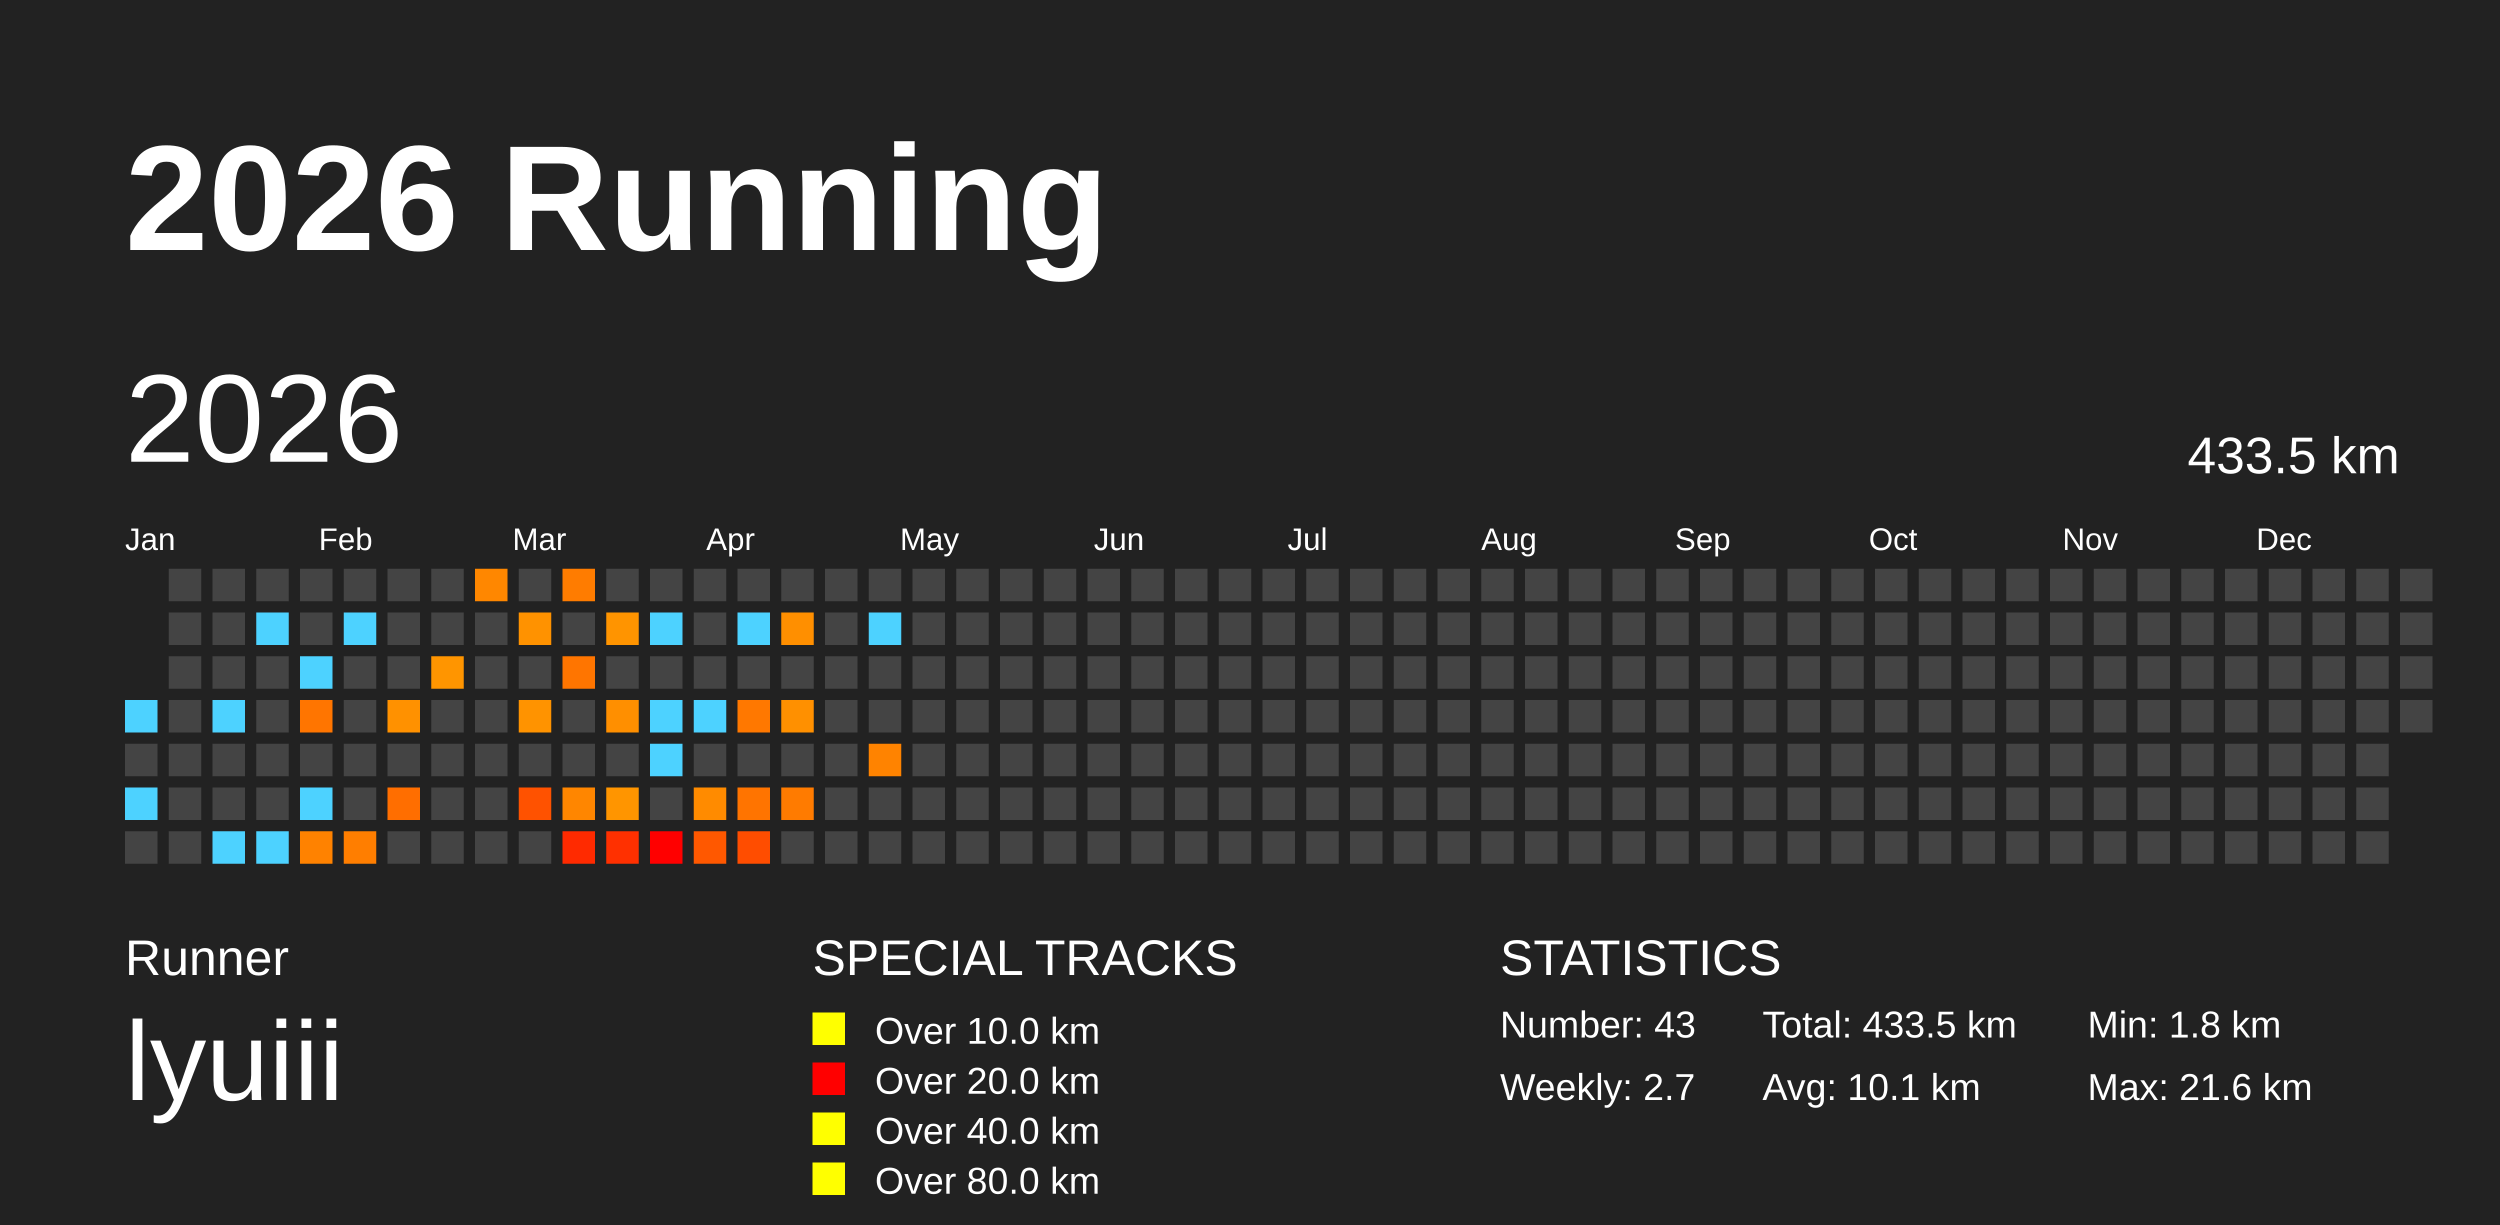
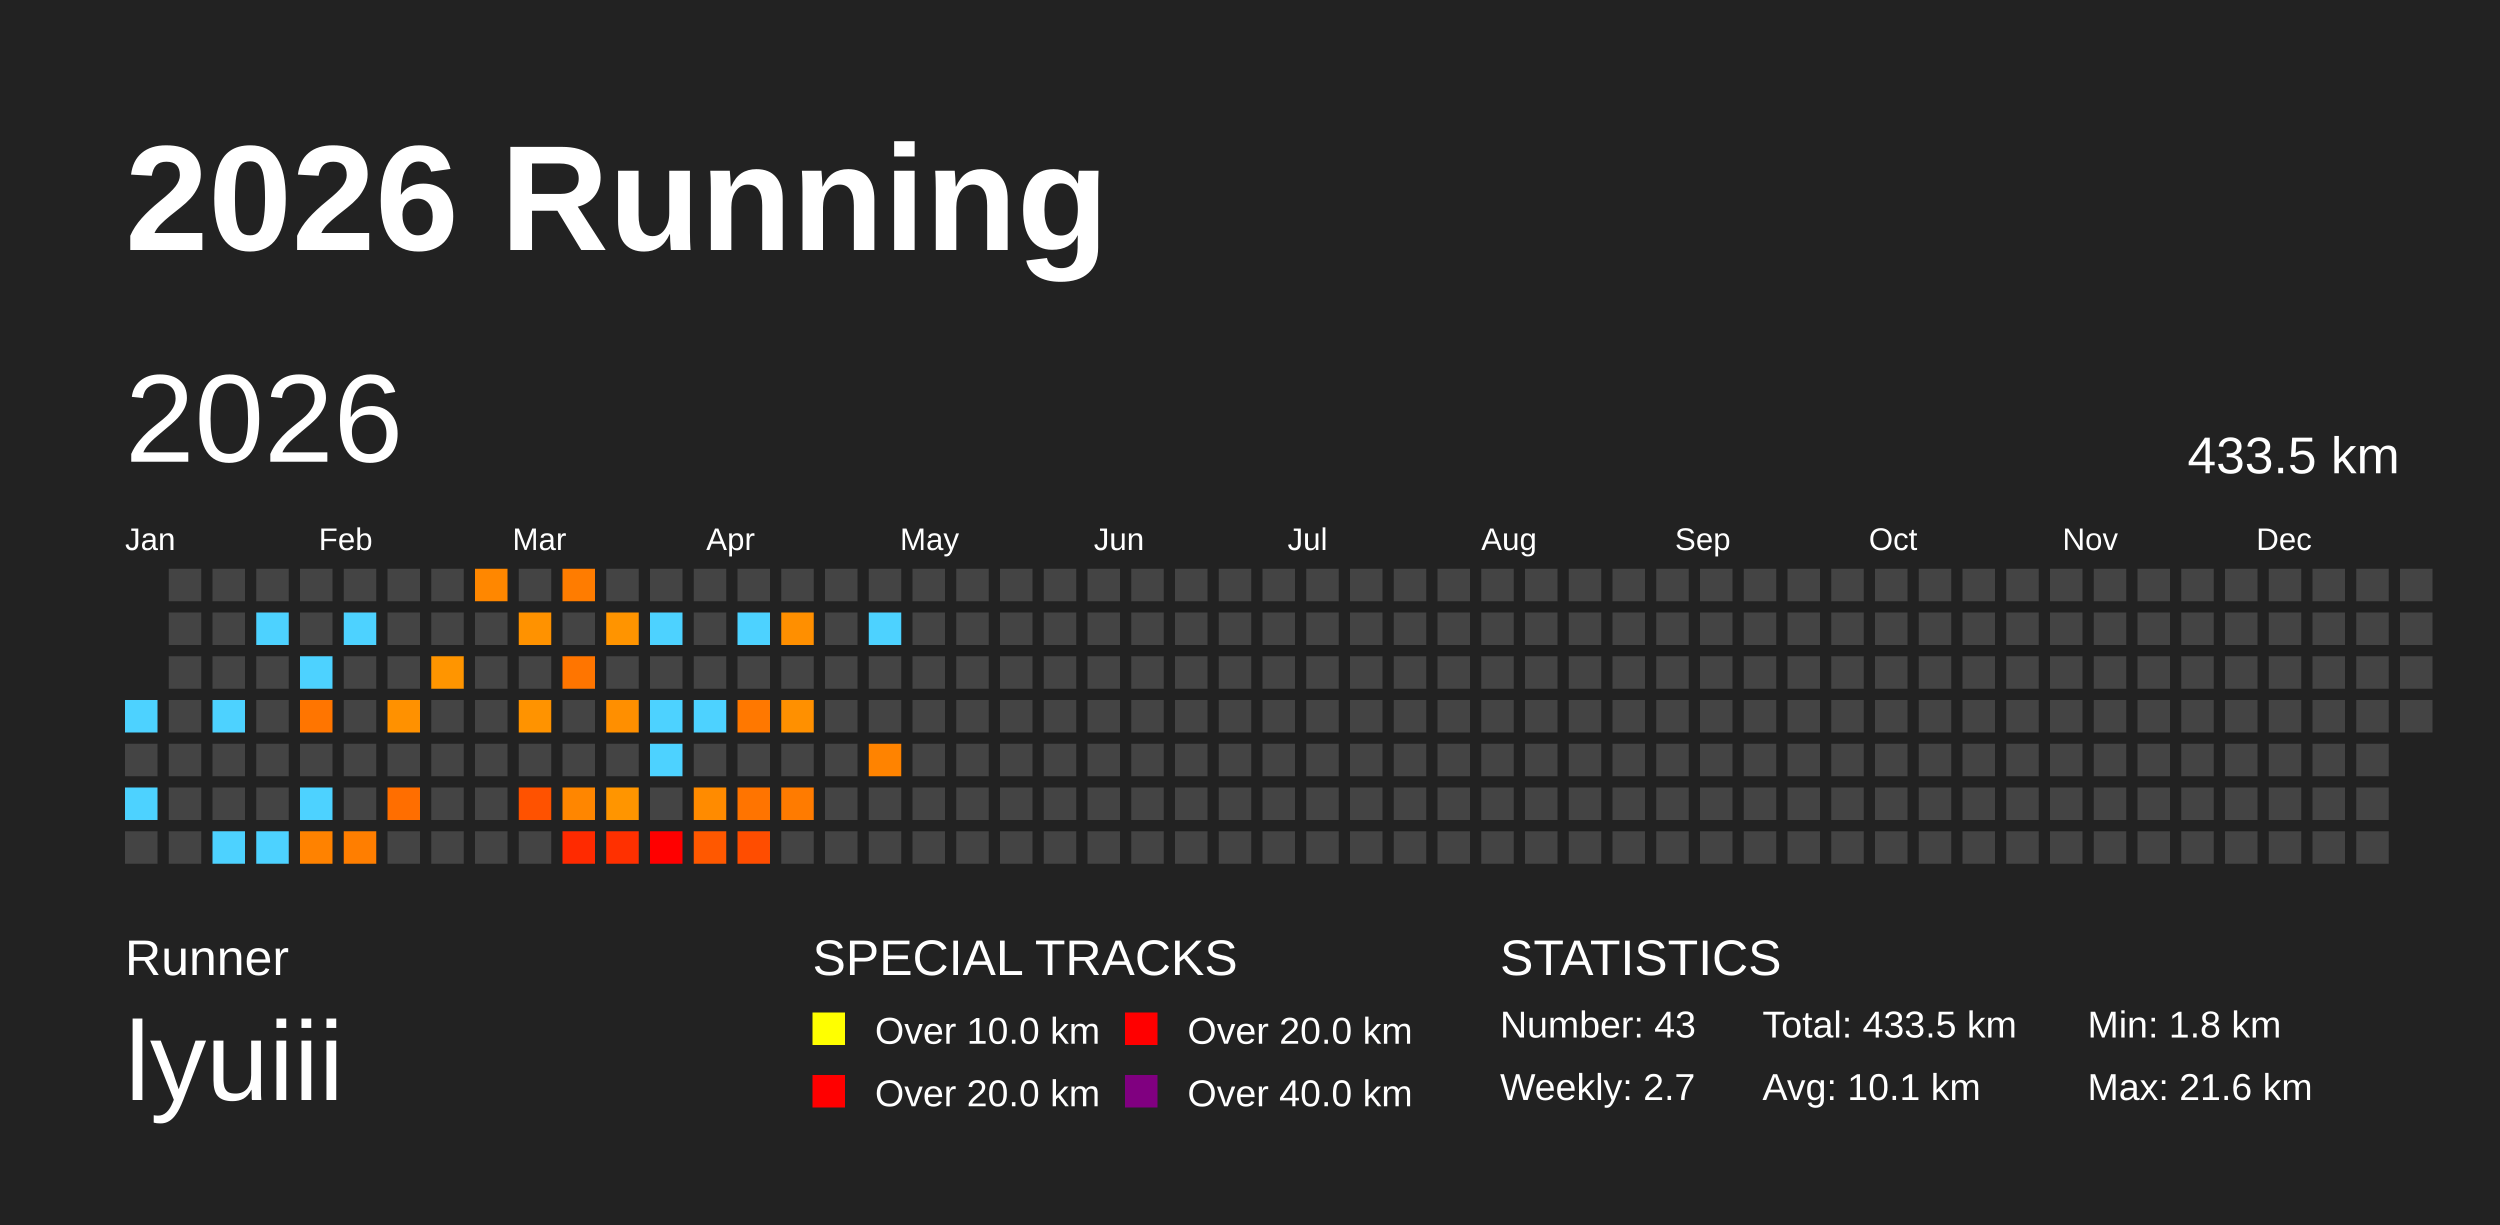
<svg xmlns="http://www.w3.org/2000/svg" baseProfile="full" height="98mm" version="1.1" viewBox="0,0,200,98" width="200mm">
  <defs />
  <rect fill="#222222" height="98" width="200" x="0" y="0" />
  <text fill="#FFFFFF" style="font-size:12px; font-family:Arial; font-weight:bold;" x="10" y="20">2026 Running</text>
  <text fill="#FFFFFF" style="font-size:4px; font-family:Arial" x="10" y="78">Runner</text>
  <text fill="#FFFFFF" style="font-size:9px; font-family:Arial" x="10" y="88">lyuiii</text>
  <text fill="#FFFFFF" style="font-size:4px; font-family:Arial" x="65" y="78">SPECIAL TRACKS</text>
  <rect fill="yellow" height="2.6" width="2.6" x="65" y="81" />
  <text fill="#FFFFFF" style="font-size:3px; font-family:Arial" x="70" y="83.5">Over 10.0 km</text>
-   <rect fill="red" height="2.6" width="2.6" x="65" y="85" />
-   <text fill="#FFFFFF" style="font-size:3px; font-family:Arial" x="70" y="87.5">Over 20.0 km</text>
-   <rect fill="yellow" height="2.6" width="2.6" x="65" y="89" />
-   <text fill="#FFFFFF" style="font-size:3px; font-family:Arial" x="70" y="91.5">Over 40.0 km</text>
-   <rect fill="yellow" height="2.6" width="2.6" x="65" y="93" />
-   <text fill="#FFFFFF" style="font-size:3px; font-family:Arial" x="70" y="95.5">Over 80.0 km</text>
+   <rect fill="red" height="2.6" width="2.6" x="65" y="86" />
+   <text fill="#FFFFFF" style="font-size:3px; font-family:Arial" x="70" y="88.5">Over 20.0 km</text>
+   <rect fill="#FF0000" height="2.6" width="2.6" x="90" y="81" />
+   <text fill="#FFFFFF" style="font-size:3px; font-family:Arial" x="95" y="83.5">Over 20.0 km</text>
+   <rect fill="#800080" height="2.6" width="2.6" x="90" y="86" />
+   <text fill="#FFFFFF" style="font-size:3px; font-family:Arial" x="95" y="88.5">Over 40.0 km</text>
  <text fill="#FFFFFF" style="font-size:4px; font-family:Arial" x="120" y="78">STATISTICS</text>
  <text fill="#FFFFFF" style="font-size:3px; font-family:Arial" x="120" y="83">Number: 43</text>
  <text fill="#FFFFFF" style="font-size:3px; font-family:Arial" x="120" y="88">Weekly: 2.7</text>
  <text fill="#FFFFFF" style="font-size:3px; font-family:Arial" x="141" y="83">Total: 433.5 km</text>
  <text fill="#FFFFFF" style="font-size:3px; font-family:Arial" x="141" y="88">Avg: 10.1 km</text>
  <text fill="#FFFFFF" style="font-size:3px; font-family:Arial" x="167" y="83">Min: 1.8 km</text>
  <text fill="#FFFFFF" style="font-size:3px; font-family:Arial" x="167" y="88">Max: 21.6 km</text>
  <text dominant-baseline="hanging" fill="#FFFFFF" style="font-size:10.0px; font-family:Arial;" x="10" y="30">2026</text>
  <text dominant-baseline="hanging" fill="#FFFFFF" style="font-size:4.125px; font-family:Arial;" x="175" y="35">433.5 km</text>
  <text fill="#FFFFFF" style="font-size:2.5px; font-family:Arial" x="10.0" y="44">Jan</text>
  <text fill="#FFFFFF" style="font-size:2.5px; font-family:Arial" x="25.5" y="44">Feb</text>
  <text fill="#FFFFFF" style="font-size:2.5px; font-family:Arial" x="41.0" y="44">Mar</text>
  <text fill="#FFFFFF" style="font-size:2.5px; font-family:Arial" x="56.5" y="44">Apr</text>
  <text fill="#FFFFFF" style="font-size:2.5px; font-family:Arial" x="72.0" y="44">May</text>
  <text fill="#FFFFFF" style="font-size:2.5px; font-family:Arial" x="87.5" y="44">Jun</text>
  <text fill="#FFFFFF" style="font-size:2.5px; font-family:Arial" x="103.0" y="44">Jul</text>
  <text fill="#FFFFFF" style="font-size:2.5px; font-family:Arial" x="118.5" y="44">Aug</text>
  <text fill="#FFFFFF" style="font-size:2.5px; font-family:Arial" x="134.0" y="44">Sep</text>
  <text fill="#FFFFFF" style="font-size:2.5px; font-family:Arial" x="149.5" y="44">Oct</text>
  <text fill="#FFFFFF" style="font-size:2.5px; font-family:Arial" x="165.0" y="44">Nov</text>
  <text fill="#FFFFFF" style="font-size:2.5px; font-family:Arial" x="180.5" y="44">Dec</text>
  <rect fill="#4dd2ff" height="2.6" width="2.6" x="10.0" y="56.0" />
  <rect fill="#444444" height="2.6" width="2.6" x="10.0" y="59.5" />
  <rect fill="#4dd2ff" height="2.6" width="2.6" x="10.0" y="63.0" />
  <rect fill="#444444" height="2.6" width="2.6" x="10.0" y="66.5" />
  <rect fill="#444444" height="2.6" width="2.6" x="13.5" y="45.5" />
  <rect fill="#444444" height="2.6" width="2.6" x="13.5" y="49.0" />
  <rect fill="#444444" height="2.6" width="2.6" x="13.5" y="52.5" />
  <rect fill="#444444" height="2.6" width="2.6" x="13.5" y="56.0" />
  <rect fill="#444444" height="2.6" width="2.6" x="13.5" y="59.5" />
  <rect fill="#444444" height="2.6" width="2.6" x="13.5" y="63.0" />
  <rect fill="#444444" height="2.6" width="2.6" x="13.5" y="66.5" />
  <rect fill="#444444" height="2.6" width="2.6" x="17.0" y="45.5" />
  <rect fill="#444444" height="2.6" width="2.6" x="17.0" y="49.0" />
  <rect fill="#444444" height="2.6" width="2.6" x="17.0" y="52.5" />
  <rect fill="#4dd2ff" height="2.6" width="2.6" x="17.0" y="56.0" />
  <rect fill="#444444" height="2.6" width="2.6" x="17.0" y="59.5" />
  <rect fill="#444444" height="2.6" width="2.6" x="17.0" y="63.0" />
  <rect fill="#4dd2ff" height="2.6" width="2.6" x="17.0" y="66.5" />
  <rect fill="#444444" height="2.6" width="2.6" x="20.5" y="45.5" />
  <rect fill="#4dd2ff" height="2.6" width="2.6" x="20.5" y="49.0" />
  <rect fill="#444444" height="2.6" width="2.6" x="20.5" y="52.5" />
  <rect fill="#444444" height="2.6" width="2.6" x="20.5" y="56.0" />
  <rect fill="#444444" height="2.6" width="2.6" x="20.5" y="59.5" />
  <rect fill="#444444" height="2.6" width="2.6" x="20.5" y="63.0" />
  <rect fill="#4dd2ff" height="2.6" width="2.6" x="20.5" y="66.5" />
  <rect fill="#444444" height="2.6" width="2.6" x="24.0" y="45.5" />
  <rect fill="#444444" height="2.6" width="2.6" x="24.0" y="49.0" />
  <rect fill="#4dd2ff" height="2.6" width="2.6" x="24.0" y="52.5" />
  <rect fill="#ff7500" height="2.6" width="2.6" x="24.0" y="56.0" />
  <rect fill="#444444" height="2.6" width="2.6" x="24.0" y="59.5" />
  <rect fill="#4dd2ff" height="2.6" width="2.6" x="24.0" y="63.0" />
  <rect fill="#ff8200" height="2.6" width="2.6" x="24.0" y="66.5" />
  <rect fill="#444444" height="2.6" width="2.6" x="27.5" y="45.5" />
  <rect fill="#4dd2ff" height="2.6" width="2.6" x="27.5" y="49.0" />
  <rect fill="#444444" height="2.6" width="2.6" x="27.5" y="52.5" />
  <rect fill="#444444" height="2.6" width="2.6" x="27.5" y="56.0" />
  <rect fill="#444444" height="2.6" width="2.6" x="27.5" y="59.5" />
  <rect fill="#444444" height="2.6" width="2.6" x="27.5" y="63.0" />
  <rect fill="#ff7e00" height="2.6" width="2.6" x="27.5" y="66.5" />
  <rect fill="#444444" height="2.6" width="2.6" x="31.0" y="45.5" />
  <rect fill="#444444" height="2.6" width="2.6" x="31.0" y="49.0" />
  <rect fill="#444444" height="2.6" width="2.6" x="31.0" y="52.5" />
  <rect fill="#ff9100" height="2.6" width="2.6" x="31.0" y="56.0" />
  <rect fill="#444444" height="2.6" width="2.6" x="31.0" y="59.5" />
  <rect fill="#ff6e00" height="2.6" width="2.6" x="31.0" y="63.0" />
  <rect fill="#444444" height="2.6" width="2.6" x="31.0" y="66.5" />
  <rect fill="#444444" height="2.6" width="2.6" x="34.5" y="45.5" />
  <rect fill="#444444" height="2.6" width="2.6" x="34.5" y="49.0" />
  <rect fill="#ff9500" height="2.6" width="2.6" x="34.5" y="52.5" />
  <rect fill="#444444" height="2.6" width="2.6" x="34.5" y="56.0" />
  <rect fill="#444444" height="2.6" width="2.6" x="34.5" y="59.5" />
  <rect fill="#444444" height="2.6" width="2.6" x="34.5" y="63.0" />
  <rect fill="#444444" height="2.6" width="2.6" x="34.5" y="66.5" />
  <rect fill="#ff8700" height="2.6" width="2.6" x="38.0" y="45.5" />
  <rect fill="#444444" height="2.6" width="2.6" x="38.0" y="49.0" />
  <rect fill="#444444" height="2.6" width="2.6" x="38.0" y="52.5" />
  <rect fill="#444444" height="2.6" width="2.6" x="38.0" y="56.0" />
  <rect fill="#444444" height="2.6" width="2.6" x="38.0" y="59.5" />
  <rect fill="#444444" height="2.6" width="2.6" x="38.0" y="63.0" />
  <rect fill="#444444" height="2.6" width="2.6" x="38.0" y="66.5" />
  <rect fill="#444444" height="2.6" width="2.6" x="41.5" y="45.5" />
  <rect fill="#ff9200" height="2.6" width="2.6" x="41.5" y="49.0" />
  <rect fill="#444444" height="2.6" width="2.6" x="41.5" y="52.5" />
  <rect fill="#ff9300" height="2.6" width="2.6" x="41.5" y="56.0" />
  <rect fill="#444444" height="2.6" width="2.6" x="41.5" y="59.5" />
  <rect fill="#ff5200" height="2.6" width="2.6" x="41.5" y="63.0" />
  <rect fill="#444444" height="2.6" width="2.6" x="41.5" y="66.5" />
  <rect fill="#ff7c00" height="2.6" width="2.6" x="45.0" y="45.5" />
  <rect fill="#444444" height="2.6" width="2.6" x="45.0" y="49.0" />
  <rect fill="#ff7500" height="2.6" width="2.6" x="45.0" y="52.5" />
  <rect fill="#444444" height="2.6" width="2.6" x="45.0" y="56.0" />
  <rect fill="#444444" height="2.6" width="2.6" x="45.0" y="59.5" />
  <rect fill="#ff8600" height="2.6" width="2.6" x="45.0" y="63.0" />
  <rect fill="#ff2a00" height="2.6" width="2.6" x="45.0" y="66.5" />
  <rect fill="#444444" height="2.6" width="2.6" x="48.5" y="45.5" />
  <rect fill="#ff9400" height="2.6" width="2.6" x="48.5" y="49.0" />
  <rect fill="#444444" height="2.6" width="2.6" x="48.5" y="52.5" />
  <rect fill="#ff8f00" height="2.6" width="2.6" x="48.5" y="56.0" />
  <rect fill="#444444" height="2.6" width="2.6" x="48.5" y="59.5" />
  <rect fill="#ff9500" height="2.6" width="2.6" x="48.5" y="63.0" />
  <rect fill="#ff3000" height="2.6" width="2.6" x="48.5" y="66.5" />
  <rect fill="#444444" height="2.6" width="2.6" x="52.0" y="45.5" />
  <rect fill="#4dd2ff" height="2.6" width="2.6" x="52.0" y="49.0" />
  <rect fill="#444444" height="2.6" width="2.6" x="52.0" y="52.5" />
  <rect fill="#4dd2ff" height="2.6" width="2.6" x="52.0" y="56.0" />
  <rect fill="#4dd2ff" height="2.6" width="2.6" x="52.0" y="59.5" />
  <rect fill="#444444" height="2.6" width="2.6" x="52.0" y="63.0" />
  <rect fill="red" height="2.6" width="2.6" x="52.0" y="66.5" />
  <rect fill="#444444" height="2.6" width="2.6" x="55.5" y="45.5" />
  <rect fill="#444444" height="2.6" width="2.6" x="55.5" y="49.0" />
  <rect fill="#444444" height="2.6" width="2.6" x="55.5" y="52.5" />
  <rect fill="#4dd2ff" height="2.6" width="2.6" x="55.5" y="56.0" />
  <rect fill="#444444" height="2.6" width="2.6" x="55.5" y="59.5" />
  <rect fill="#ff8b00" height="2.6" width="2.6" x="55.5" y="63.0" />
  <rect fill="#ff5800" height="2.6" width="2.6" x="55.5" y="66.5" />
  <rect fill="#444444" height="2.6" width="2.6" x="59.0" y="45.5" />
  <rect fill="#4dd2ff" height="2.6" width="2.6" x="59.0" y="49.0" />
  <rect fill="#444444" height="2.6" width="2.6" x="59.0" y="52.5" />
  <rect fill="#ff7800" height="2.6" width="2.6" x="59.0" y="56.0" />
  <rect fill="#444444" height="2.6" width="2.6" x="59.0" y="59.5" />
  <rect fill="#ff7400" height="2.6" width="2.6" x="59.0" y="63.0" />
  <rect fill="#ff4d00" height="2.6" width="2.6" x="59.0" y="66.5" />
  <rect fill="#444444" height="2.6" width="2.6" x="62.5" y="45.5" />
  <rect fill="#ff8f00" height="2.6" width="2.6" x="62.5" y="49.0" />
  <rect fill="#444444" height="2.6" width="2.6" x="62.5" y="52.5" />
  <rect fill="#ff9000" height="2.6" width="2.6" x="62.5" y="56.0" />
  <rect fill="#444444" height="2.6" width="2.6" x="62.5" y="59.5" />
  <rect fill="#ff7b00" height="2.6" width="2.6" x="62.5" y="63.0" />
  <rect fill="#444444" height="2.6" width="2.6" x="62.5" y="66.5" />
  <rect fill="#444444" height="2.6" width="2.6" x="66.0" y="45.5" />
  <rect fill="#444444" height="2.6" width="2.6" x="66.0" y="49.0" />
  <rect fill="#444444" height="2.6" width="2.6" x="66.0" y="52.5" />
  <rect fill="#444444" height="2.6" width="2.6" x="66.0" y="56.0" />
  <rect fill="#444444" height="2.6" width="2.6" x="66.0" y="59.5" />
  <rect fill="#444444" height="2.6" width="2.6" x="66.0" y="63.0" />
  <rect fill="#444444" height="2.6" width="2.6" x="66.0" y="66.5" />
  <rect fill="#444444" height="2.6" width="2.6" x="69.5" y="45.5" />
  <rect fill="#4dd2ff" height="2.6" width="2.6" x="69.5" y="49.0" />
  <rect fill="#444444" height="2.6" width="2.6" x="69.5" y="52.5" />
  <rect fill="#444444" height="2.6" width="2.6" x="69.5" y="56.0" />
  <rect fill="#ff8300" height="2.6" width="2.6" x="69.5" y="59.5" />
  <rect fill="#444444" height="2.6" width="2.6" x="69.5" y="63.0" />
  <rect fill="#444444" height="2.6" width="2.6" x="69.5" y="66.5" />
  <rect fill="#444444" height="2.6" width="2.6" x="73.0" y="45.5" />
  <rect fill="#444444" height="2.6" width="2.6" x="73.0" y="49.0" />
  <rect fill="#444444" height="2.6" width="2.6" x="73.0" y="52.5" />
  <rect fill="#444444" height="2.6" width="2.6" x="73.0" y="56.0" />
  <rect fill="#444444" height="2.6" width="2.6" x="73.0" y="59.5" />
  <rect fill="#444444" height="2.6" width="2.6" x="73.0" y="63.0" />
  <rect fill="#444444" height="2.6" width="2.6" x="73.0" y="66.5" />
  <rect fill="#444444" height="2.6" width="2.6" x="76.5" y="45.5" />
  <rect fill="#444444" height="2.6" width="2.6" x="76.5" y="49.0" />
  <rect fill="#444444" height="2.6" width="2.6" x="76.5" y="52.5" />
  <rect fill="#444444" height="2.6" width="2.6" x="76.5" y="56.0" />
  <rect fill="#444444" height="2.6" width="2.6" x="76.5" y="59.5" />
  <rect fill="#444444" height="2.6" width="2.6" x="76.5" y="63.0" />
  <rect fill="#444444" height="2.6" width="2.6" x="76.5" y="66.5" />
  <rect fill="#444444" height="2.6" width="2.6" x="80.0" y="45.5" />
  <rect fill="#444444" height="2.6" width="2.6" x="80.0" y="49.0" />
  <rect fill="#444444" height="2.6" width="2.6" x="80.0" y="52.5" />
  <rect fill="#444444" height="2.6" width="2.6" x="80.0" y="56.0" />
  <rect fill="#444444" height="2.6" width="2.6" x="80.0" y="59.5" />
  <rect fill="#444444" height="2.6" width="2.6" x="80.0" y="63.0" />
  <rect fill="#444444" height="2.6" width="2.6" x="80.0" y="66.5" />
  <rect fill="#444444" height="2.6" width="2.6" x="83.5" y="45.5" />
  <rect fill="#444444" height="2.6" width="2.6" x="83.5" y="49.0" />
  <rect fill="#444444" height="2.6" width="2.6" x="83.5" y="52.5" />
  <rect fill="#444444" height="2.6" width="2.6" x="83.5" y="56.0" />
  <rect fill="#444444" height="2.6" width="2.6" x="83.5" y="59.5" />
  <rect fill="#444444" height="2.6" width="2.6" x="83.5" y="63.0" />
  <rect fill="#444444" height="2.6" width="2.6" x="83.5" y="66.5" />
  <rect fill="#444444" height="2.6" width="2.6" x="87.0" y="45.5" />
  <rect fill="#444444" height="2.6" width="2.6" x="87.0" y="49.0" />
  <rect fill="#444444" height="2.6" width="2.6" x="87.0" y="52.5" />
  <rect fill="#444444" height="2.6" width="2.6" x="87.0" y="56.0" />
  <rect fill="#444444" height="2.6" width="2.6" x="87.0" y="59.5" />
  <rect fill="#444444" height="2.6" width="2.6" x="87.0" y="63.0" />
  <rect fill="#444444" height="2.6" width="2.6" x="87.0" y="66.5" />
  <rect fill="#444444" height="2.6" width="2.6" x="90.5" y="45.5" />
  <rect fill="#444444" height="2.6" width="2.6" x="90.5" y="49.0" />
  <rect fill="#444444" height="2.6" width="2.6" x="90.5" y="52.5" />
  <rect fill="#444444" height="2.6" width="2.6" x="90.5" y="56.0" />
  <rect fill="#444444" height="2.6" width="2.6" x="90.5" y="59.5" />
  <rect fill="#444444" height="2.6" width="2.6" x="90.5" y="63.0" />
  <rect fill="#444444" height="2.6" width="2.6" x="90.5" y="66.5" />
  <rect fill="#444444" height="2.6" width="2.6" x="94.0" y="45.5" />
  <rect fill="#444444" height="2.6" width="2.6" x="94.0" y="49.0" />
  <rect fill="#444444" height="2.6" width="2.6" x="94.0" y="52.5" />
  <rect fill="#444444" height="2.6" width="2.6" x="94.0" y="56.0" />
  <rect fill="#444444" height="2.6" width="2.6" x="94.0" y="59.5" />
  <rect fill="#444444" height="2.6" width="2.6" x="94.0" y="63.0" />
  <rect fill="#444444" height="2.6" width="2.6" x="94.0" y="66.5" />
  <rect fill="#444444" height="2.6" width="2.6" x="97.5" y="45.5" />
  <rect fill="#444444" height="2.6" width="2.6" x="97.5" y="49.0" />
  <rect fill="#444444" height="2.6" width="2.6" x="97.5" y="52.5" />
  <rect fill="#444444" height="2.6" width="2.6" x="97.5" y="56.0" />
  <rect fill="#444444" height="2.6" width="2.6" x="97.5" y="59.5" />
  <rect fill="#444444" height="2.6" width="2.6" x="97.5" y="63.0" />
  <rect fill="#444444" height="2.6" width="2.6" x="97.5" y="66.5" />
  <rect fill="#444444" height="2.6" width="2.6" x="101.0" y="45.5" />
  <rect fill="#444444" height="2.6" width="2.6" x="101.0" y="49.0" />
  <rect fill="#444444" height="2.6" width="2.6" x="101.0" y="52.5" />
  <rect fill="#444444" height="2.6" width="2.6" x="101.0" y="56.0" />
  <rect fill="#444444" height="2.6" width="2.6" x="101.0" y="59.5" />
  <rect fill="#444444" height="2.6" width="2.6" x="101.0" y="63.0" />
  <rect fill="#444444" height="2.6" width="2.6" x="101.0" y="66.5" />
  <rect fill="#444444" height="2.6" width="2.6" x="104.5" y="45.5" />
  <rect fill="#444444" height="2.6" width="2.6" x="104.5" y="49.0" />
  <rect fill="#444444" height="2.6" width="2.6" x="104.5" y="52.5" />
  <rect fill="#444444" height="2.6" width="2.6" x="104.5" y="56.0" />
  <rect fill="#444444" height="2.6" width="2.6" x="104.5" y="59.5" />
  <rect fill="#444444" height="2.6" width="2.6" x="104.5" y="63.0" />
  <rect fill="#444444" height="2.6" width="2.6" x="104.5" y="66.5" />
  <rect fill="#444444" height="2.6" width="2.6" x="108.0" y="45.5" />
  <rect fill="#444444" height="2.6" width="2.6" x="108.0" y="49.0" />
  <rect fill="#444444" height="2.6" width="2.6" x="108.0" y="52.5" />
  <rect fill="#444444" height="2.6" width="2.6" x="108.0" y="56.0" />
  <rect fill="#444444" height="2.6" width="2.6" x="108.0" y="59.5" />
  <rect fill="#444444" height="2.6" width="2.6" x="108.0" y="63.0" />
  <rect fill="#444444" height="2.6" width="2.6" x="108.0" y="66.5" />
  <rect fill="#444444" height="2.6" width="2.6" x="111.5" y="45.5" />
  <rect fill="#444444" height="2.6" width="2.6" x="111.5" y="49.0" />
  <rect fill="#444444" height="2.6" width="2.6" x="111.5" y="52.5" />
  <rect fill="#444444" height="2.6" width="2.6" x="111.5" y="56.0" />
  <rect fill="#444444" height="2.6" width="2.6" x="111.5" y="59.5" />
  <rect fill="#444444" height="2.6" width="2.6" x="111.5" y="63.0" />
  <rect fill="#444444" height="2.6" width="2.6" x="111.5" y="66.5" />
  <rect fill="#444444" height="2.6" width="2.6" x="115.0" y="45.5" />
  <rect fill="#444444" height="2.6" width="2.6" x="115.0" y="49.0" />
  <rect fill="#444444" height="2.6" width="2.6" x="115.0" y="52.5" />
  <rect fill="#444444" height="2.6" width="2.6" x="115.0" y="56.0" />
  <rect fill="#444444" height="2.6" width="2.6" x="115.0" y="59.5" />
  <rect fill="#444444" height="2.6" width="2.6" x="115.0" y="63.0" />
  <rect fill="#444444" height="2.6" width="2.6" x="115.0" y="66.5" />
  <rect fill="#444444" height="2.6" width="2.6" x="118.5" y="45.5" />
  <rect fill="#444444" height="2.6" width="2.6" x="118.5" y="49.0" />
  <rect fill="#444444" height="2.6" width="2.6" x="118.5" y="52.5" />
  <rect fill="#444444" height="2.6" width="2.6" x="118.5" y="56.0" />
  <rect fill="#444444" height="2.6" width="2.6" x="118.5" y="59.5" />
  <rect fill="#444444" height="2.6" width="2.6" x="118.5" y="63.0" />
  <rect fill="#444444" height="2.6" width="2.6" x="118.5" y="66.5" />
  <rect fill="#444444" height="2.6" width="2.6" x="122.0" y="45.5" />
  <rect fill="#444444" height="2.6" width="2.6" x="122.0" y="49.0" />
  <rect fill="#444444" height="2.6" width="2.6" x="122.0" y="52.5" />
  <rect fill="#444444" height="2.6" width="2.6" x="122.0" y="56.0" />
  <rect fill="#444444" height="2.6" width="2.6" x="122.0" y="59.5" />
  <rect fill="#444444" height="2.6" width="2.6" x="122.0" y="63.0" />
  <rect fill="#444444" height="2.6" width="2.6" x="122.0" y="66.5" />
  <rect fill="#444444" height="2.6" width="2.6" x="125.5" y="45.5" />
  <rect fill="#444444" height="2.6" width="2.6" x="125.5" y="49.0" />
  <rect fill="#444444" height="2.6" width="2.6" x="125.5" y="52.5" />
  <rect fill="#444444" height="2.6" width="2.6" x="125.5" y="56.0" />
  <rect fill="#444444" height="2.6" width="2.6" x="125.5" y="59.5" />
  <rect fill="#444444" height="2.6" width="2.6" x="125.5" y="63.0" />
  <rect fill="#444444" height="2.6" width="2.6" x="125.5" y="66.5" />
  <rect fill="#444444" height="2.6" width="2.6" x="129.0" y="45.5" />
  <rect fill="#444444" height="2.6" width="2.6" x="129.0" y="49.0" />
  <rect fill="#444444" height="2.6" width="2.6" x="129.0" y="52.5" />
  <rect fill="#444444" height="2.6" width="2.6" x="129.0" y="56.0" />
  <rect fill="#444444" height="2.6" width="2.6" x="129.0" y="59.5" />
  <rect fill="#444444" height="2.6" width="2.6" x="129.0" y="63.0" />
  <rect fill="#444444" height="2.6" width="2.6" x="129.0" y="66.5" />
  <rect fill="#444444" height="2.6" width="2.6" x="132.5" y="45.5" />
  <rect fill="#444444" height="2.6" width="2.6" x="132.5" y="49.0" />
  <rect fill="#444444" height="2.6" width="2.6" x="132.5" y="52.5" />
  <rect fill="#444444" height="2.6" width="2.6" x="132.5" y="56.0" />
  <rect fill="#444444" height="2.6" width="2.6" x="132.5" y="59.5" />
  <rect fill="#444444" height="2.6" width="2.6" x="132.5" y="63.0" />
  <rect fill="#444444" height="2.6" width="2.6" x="132.5" y="66.5" />
  <rect fill="#444444" height="2.6" width="2.6" x="136.0" y="45.5" />
  <rect fill="#444444" height="2.6" width="2.6" x="136.0" y="49.0" />
  <rect fill="#444444" height="2.6" width="2.6" x="136.0" y="52.5" />
  <rect fill="#444444" height="2.6" width="2.6" x="136.0" y="56.0" />
  <rect fill="#444444" height="2.6" width="2.6" x="136.0" y="59.5" />
  <rect fill="#444444" height="2.6" width="2.6" x="136.0" y="63.0" />
  <rect fill="#444444" height="2.6" width="2.6" x="136.0" y="66.5" />
  <rect fill="#444444" height="2.6" width="2.6" x="139.5" y="45.5" />
  <rect fill="#444444" height="2.6" width="2.6" x="139.5" y="49.0" />
  <rect fill="#444444" height="2.6" width="2.6" x="139.5" y="52.5" />
  <rect fill="#444444" height="2.6" width="2.6" x="139.5" y="56.0" />
  <rect fill="#444444" height="2.6" width="2.6" x="139.5" y="59.5" />
  <rect fill="#444444" height="2.6" width="2.6" x="139.5" y="63.0" />
  <rect fill="#444444" height="2.6" width="2.6" x="139.5" y="66.5" />
  <rect fill="#444444" height="2.6" width="2.6" x="143.0" y="45.5" />
  <rect fill="#444444" height="2.6" width="2.6" x="143.0" y="49.0" />
  <rect fill="#444444" height="2.6" width="2.6" x="143.0" y="52.5" />
  <rect fill="#444444" height="2.6" width="2.6" x="143.0" y="56.0" />
  <rect fill="#444444" height="2.6" width="2.6" x="143.0" y="59.5" />
  <rect fill="#444444" height="2.6" width="2.6" x="143.0" y="63.0" />
  <rect fill="#444444" height="2.6" width="2.6" x="143.0" y="66.5" />
  <rect fill="#444444" height="2.6" width="2.6" x="146.5" y="45.5" />
  <rect fill="#444444" height="2.6" width="2.6" x="146.5" y="49.0" />
  <rect fill="#444444" height="2.6" width="2.6" x="146.5" y="52.5" />
  <rect fill="#444444" height="2.6" width="2.6" x="146.5" y="56.0" />
  <rect fill="#444444" height="2.6" width="2.6" x="146.5" y="59.5" />
  <rect fill="#444444" height="2.6" width="2.6" x="146.5" y="63.0" />
  <rect fill="#444444" height="2.6" width="2.6" x="146.5" y="66.5" />
  <rect fill="#444444" height="2.6" width="2.6" x="150.0" y="45.5" />
  <rect fill="#444444" height="2.6" width="2.6" x="150.0" y="49.0" />
  <rect fill="#444444" height="2.6" width="2.6" x="150.0" y="52.5" />
  <rect fill="#444444" height="2.6" width="2.6" x="150.0" y="56.0" />
  <rect fill="#444444" height="2.6" width="2.6" x="150.0" y="59.5" />
  <rect fill="#444444" height="2.6" width="2.6" x="150.0" y="63.0" />
  <rect fill="#444444" height="2.6" width="2.6" x="150.0" y="66.5" />
  <rect fill="#444444" height="2.6" width="2.6" x="153.5" y="45.5" />
  <rect fill="#444444" height="2.6" width="2.6" x="153.5" y="49.0" />
  <rect fill="#444444" height="2.6" width="2.6" x="153.5" y="52.5" />
  <rect fill="#444444" height="2.6" width="2.6" x="153.5" y="56.0" />
  <rect fill="#444444" height="2.6" width="2.6" x="153.5" y="59.5" />
  <rect fill="#444444" height="2.6" width="2.6" x="153.5" y="63.0" />
  <rect fill="#444444" height="2.6" width="2.6" x="153.5" y="66.5" />
  <rect fill="#444444" height="2.6" width="2.6" x="157.0" y="45.5" />
  <rect fill="#444444" height="2.6" width="2.6" x="157.0" y="49.0" />
  <rect fill="#444444" height="2.6" width="2.6" x="157.0" y="52.5" />
  <rect fill="#444444" height="2.6" width="2.6" x="157.0" y="56.0" />
  <rect fill="#444444" height="2.6" width="2.6" x="157.0" y="59.5" />
  <rect fill="#444444" height="2.6" width="2.6" x="157.0" y="63.0" />
  <rect fill="#444444" height="2.6" width="2.6" x="157.0" y="66.5" />
  <rect fill="#444444" height="2.6" width="2.6" x="160.5" y="45.5" />
  <rect fill="#444444" height="2.6" width="2.6" x="160.5" y="49.0" />
  <rect fill="#444444" height="2.6" width="2.6" x="160.5" y="52.5" />
  <rect fill="#444444" height="2.6" width="2.6" x="160.5" y="56.0" />
  <rect fill="#444444" height="2.6" width="2.6" x="160.5" y="59.5" />
  <rect fill="#444444" height="2.6" width="2.6" x="160.5" y="63.0" />
  <rect fill="#444444" height="2.6" width="2.6" x="160.5" y="66.5" />
  <rect fill="#444444" height="2.6" width="2.6" x="164.0" y="45.5" />
  <rect fill="#444444" height="2.6" width="2.6" x="164.0" y="49.0" />
  <rect fill="#444444" height="2.6" width="2.6" x="164.0" y="52.5" />
  <rect fill="#444444" height="2.6" width="2.6" x="164.0" y="56.0" />
  <rect fill="#444444" height="2.6" width="2.6" x="164.0" y="59.5" />
  <rect fill="#444444" height="2.6" width="2.6" x="164.0" y="63.0" />
  <rect fill="#444444" height="2.6" width="2.6" x="164.0" y="66.5" />
  <rect fill="#444444" height="2.6" width="2.6" x="167.5" y="45.5" />
  <rect fill="#444444" height="2.6" width="2.6" x="167.5" y="49.0" />
  <rect fill="#444444" height="2.6" width="2.6" x="167.5" y="52.5" />
  <rect fill="#444444" height="2.6" width="2.6" x="167.5" y="56.0" />
  <rect fill="#444444" height="2.6" width="2.6" x="167.5" y="59.5" />
  <rect fill="#444444" height="2.6" width="2.6" x="167.5" y="63.0" />
  <rect fill="#444444" height="2.6" width="2.6" x="167.5" y="66.5" />
  <rect fill="#444444" height="2.6" width="2.6" x="171.0" y="45.5" />
  <rect fill="#444444" height="2.6" width="2.6" x="171.0" y="49.0" />
  <rect fill="#444444" height="2.6" width="2.6" x="171.0" y="52.5" />
  <rect fill="#444444" height="2.6" width="2.6" x="171.0" y="56.0" />
  <rect fill="#444444" height="2.6" width="2.6" x="171.0" y="59.5" />
  <rect fill="#444444" height="2.6" width="2.6" x="171.0" y="63.0" />
  <rect fill="#444444" height="2.6" width="2.6" x="171.0" y="66.5" />
  <rect fill="#444444" height="2.6" width="2.6" x="174.5" y="45.5" />
  <rect fill="#444444" height="2.6" width="2.6" x="174.5" y="49.0" />
  <rect fill="#444444" height="2.6" width="2.6" x="174.5" y="52.5" />
  <rect fill="#444444" height="2.6" width="2.6" x="174.5" y="56.0" />
  <rect fill="#444444" height="2.6" width="2.6" x="174.5" y="59.5" />
  <rect fill="#444444" height="2.6" width="2.6" x="174.5" y="63.0" />
  <rect fill="#444444" height="2.6" width="2.6" x="174.5" y="66.5" />
  <rect fill="#444444" height="2.6" width="2.6" x="178.0" y="45.5" />
  <rect fill="#444444" height="2.6" width="2.6" x="178.0" y="49.0" />
  <rect fill="#444444" height="2.6" width="2.6" x="178.0" y="52.5" />
  <rect fill="#444444" height="2.6" width="2.6" x="178.0" y="56.0" />
  <rect fill="#444444" height="2.6" width="2.6" x="178.0" y="59.5" />
  <rect fill="#444444" height="2.6" width="2.6" x="178.0" y="63.0" />
  <rect fill="#444444" height="2.6" width="2.6" x="178.0" y="66.5" />
  <rect fill="#444444" height="2.6" width="2.6" x="181.5" y="45.5" />
  <rect fill="#444444" height="2.6" width="2.6" x="181.5" y="49.0" />
  <rect fill="#444444" height="2.6" width="2.6" x="181.5" y="52.5" />
  <rect fill="#444444" height="2.6" width="2.6" x="181.5" y="56.0" />
  <rect fill="#444444" height="2.6" width="2.6" x="181.5" y="59.5" />
  <rect fill="#444444" height="2.6" width="2.6" x="181.5" y="63.0" />
  <rect fill="#444444" height="2.6" width="2.6" x="181.5" y="66.5" />
  <rect fill="#444444" height="2.6" width="2.6" x="185.0" y="45.5" />
  <rect fill="#444444" height="2.6" width="2.6" x="185.0" y="49.0" />
  <rect fill="#444444" height="2.6" width="2.6" x="185.0" y="52.5" />
  <rect fill="#444444" height="2.6" width="2.6" x="185.0" y="56.0" />
  <rect fill="#444444" height="2.6" width="2.6" x="185.0" y="59.5" />
  <rect fill="#444444" height="2.6" width="2.6" x="185.0" y="63.0" />
  <rect fill="#444444" height="2.6" width="2.6" x="185.0" y="66.5" />
  <rect fill="#444444" height="2.6" width="2.6" x="188.5" y="45.5" />
  <rect fill="#444444" height="2.6" width="2.6" x="188.5" y="49.0" />
  <rect fill="#444444" height="2.6" width="2.6" x="188.5" y="52.5" />
  <rect fill="#444444" height="2.6" width="2.6" x="188.5" y="56.0" />
  <rect fill="#444444" height="2.6" width="2.6" x="188.5" y="59.5" />
  <rect fill="#444444" height="2.6" width="2.6" x="188.5" y="63.0" />
  <rect fill="#444444" height="2.6" width="2.6" x="188.5" y="66.5" />
  <rect fill="#444444" height="2.6" width="2.6" x="192.0" y="45.5" />
  <rect fill="#444444" height="2.6" width="2.6" x="192.0" y="49.0" />
  <rect fill="#444444" height="2.6" width="2.6" x="192.0" y="52.5" />
  <rect fill="#444444" height="2.6" width="2.6" x="192.0" y="56.0" />
</svg>
